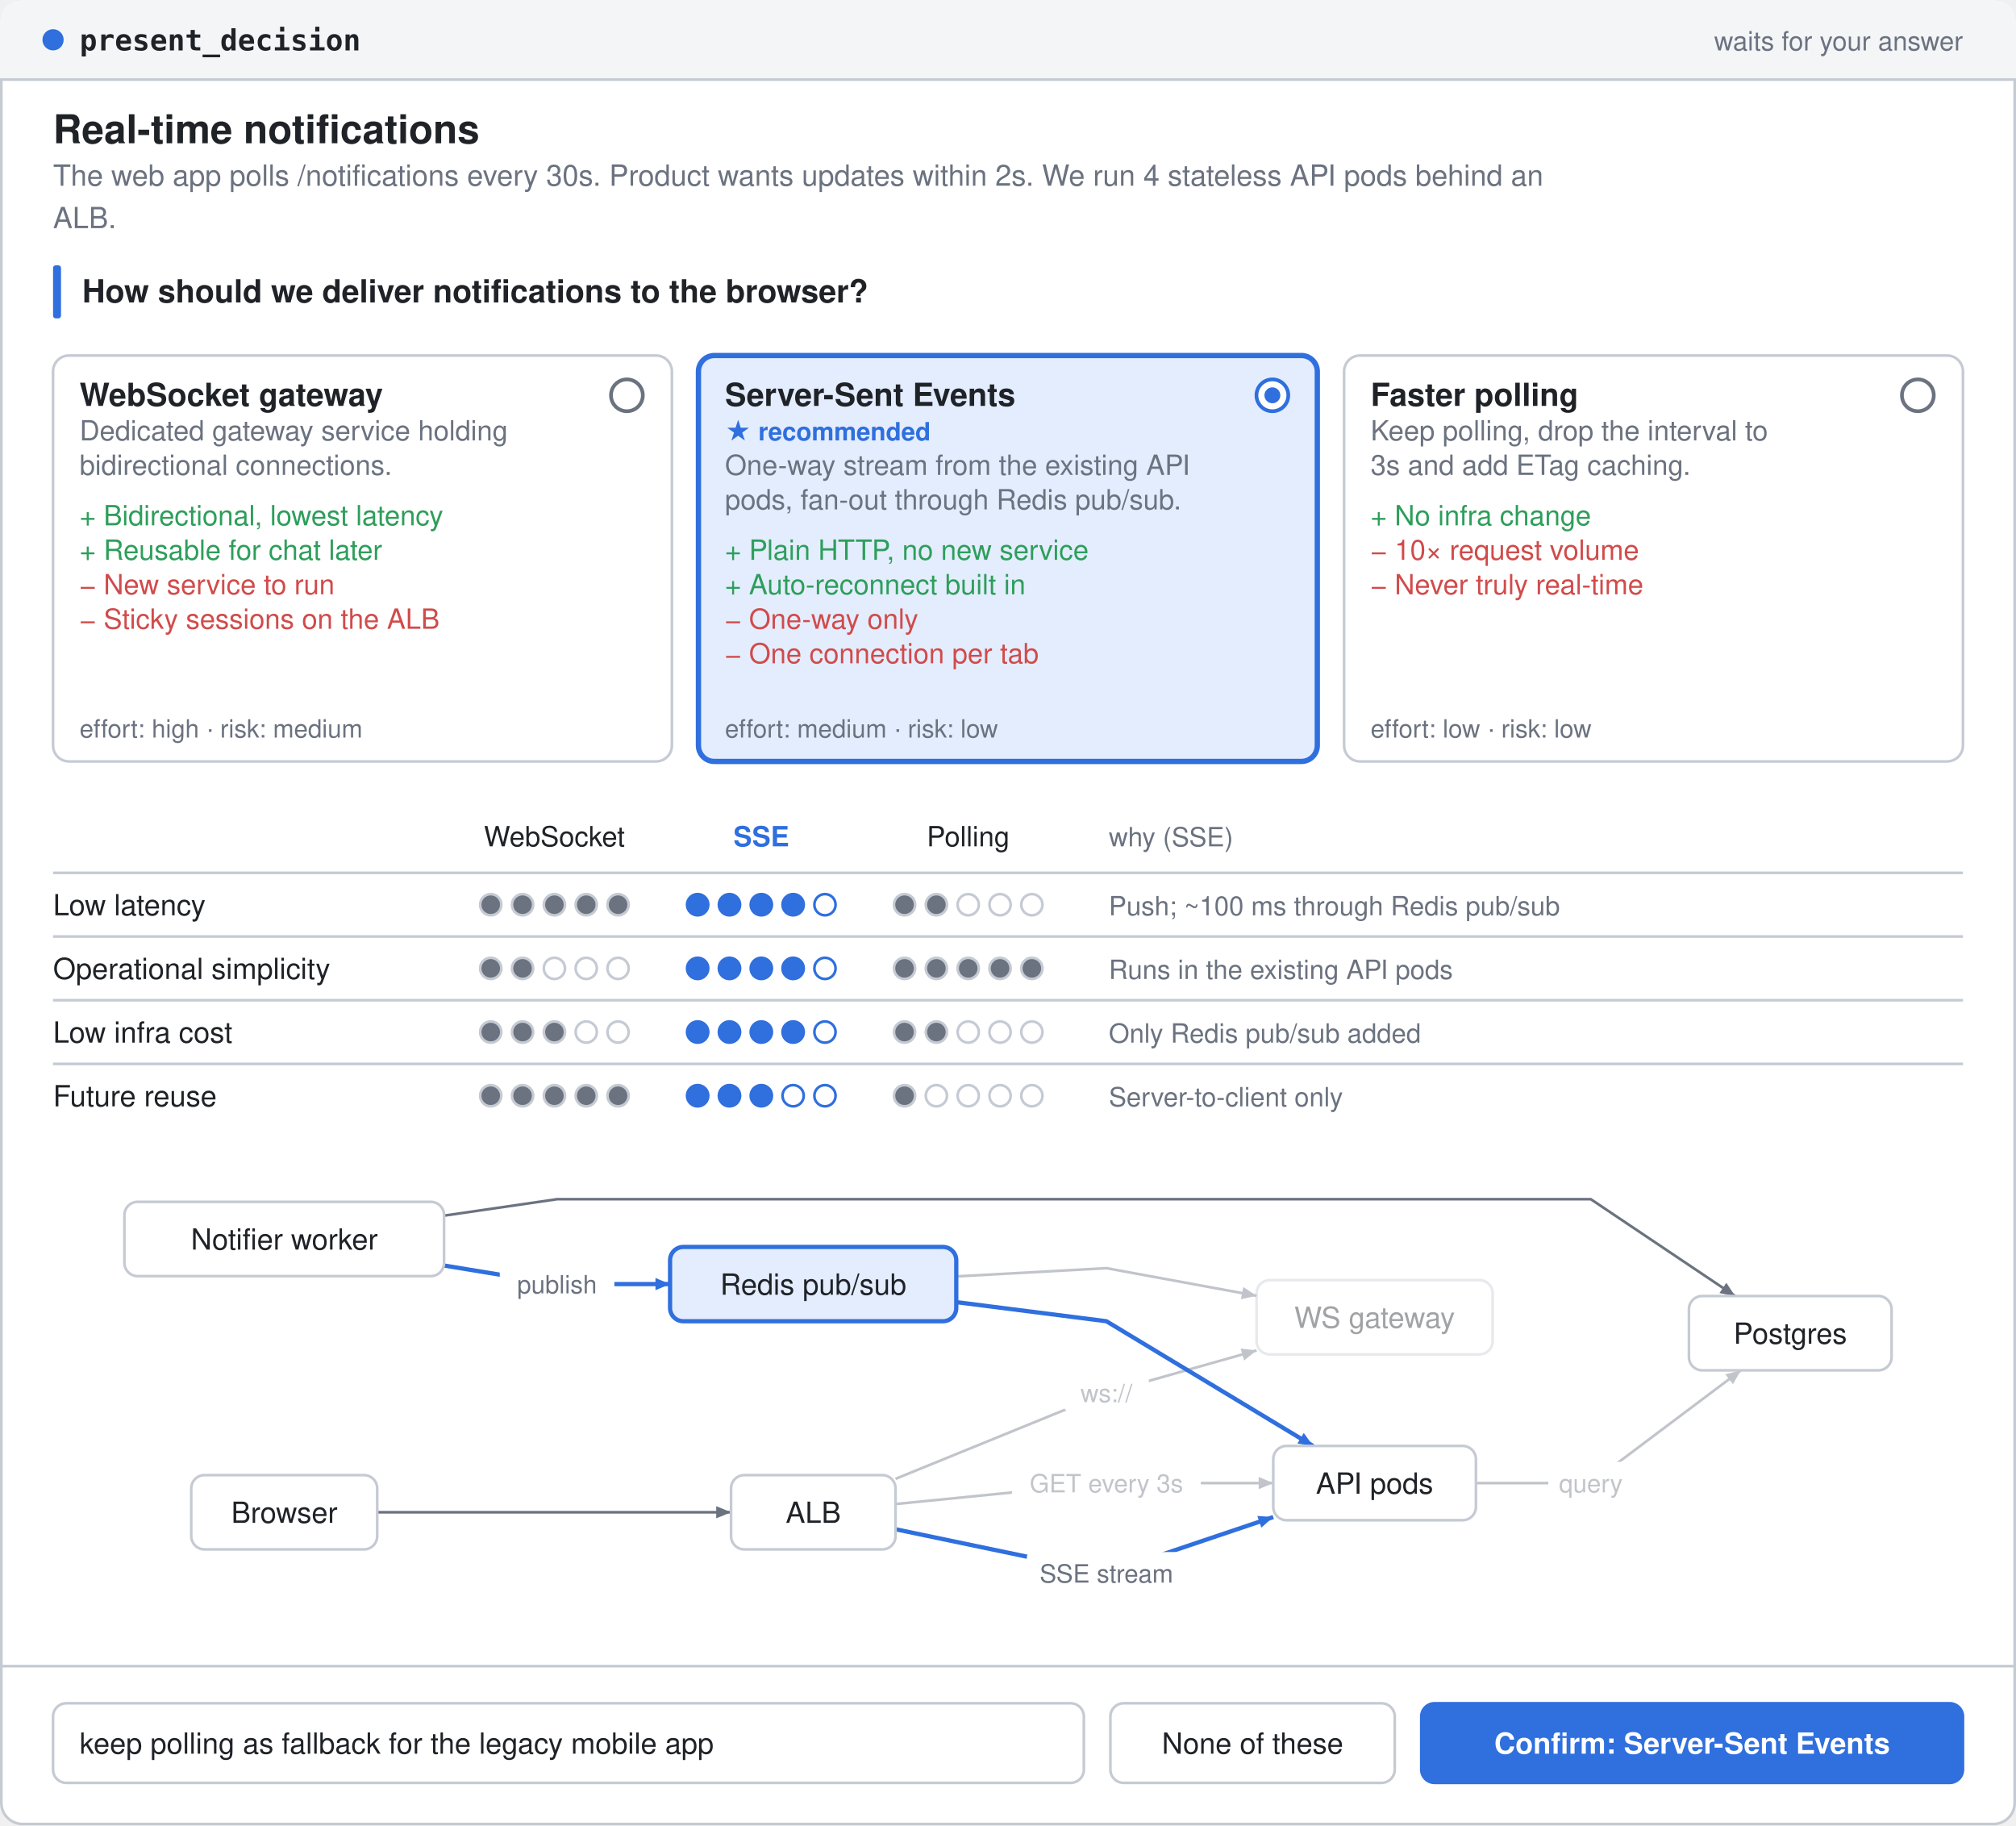
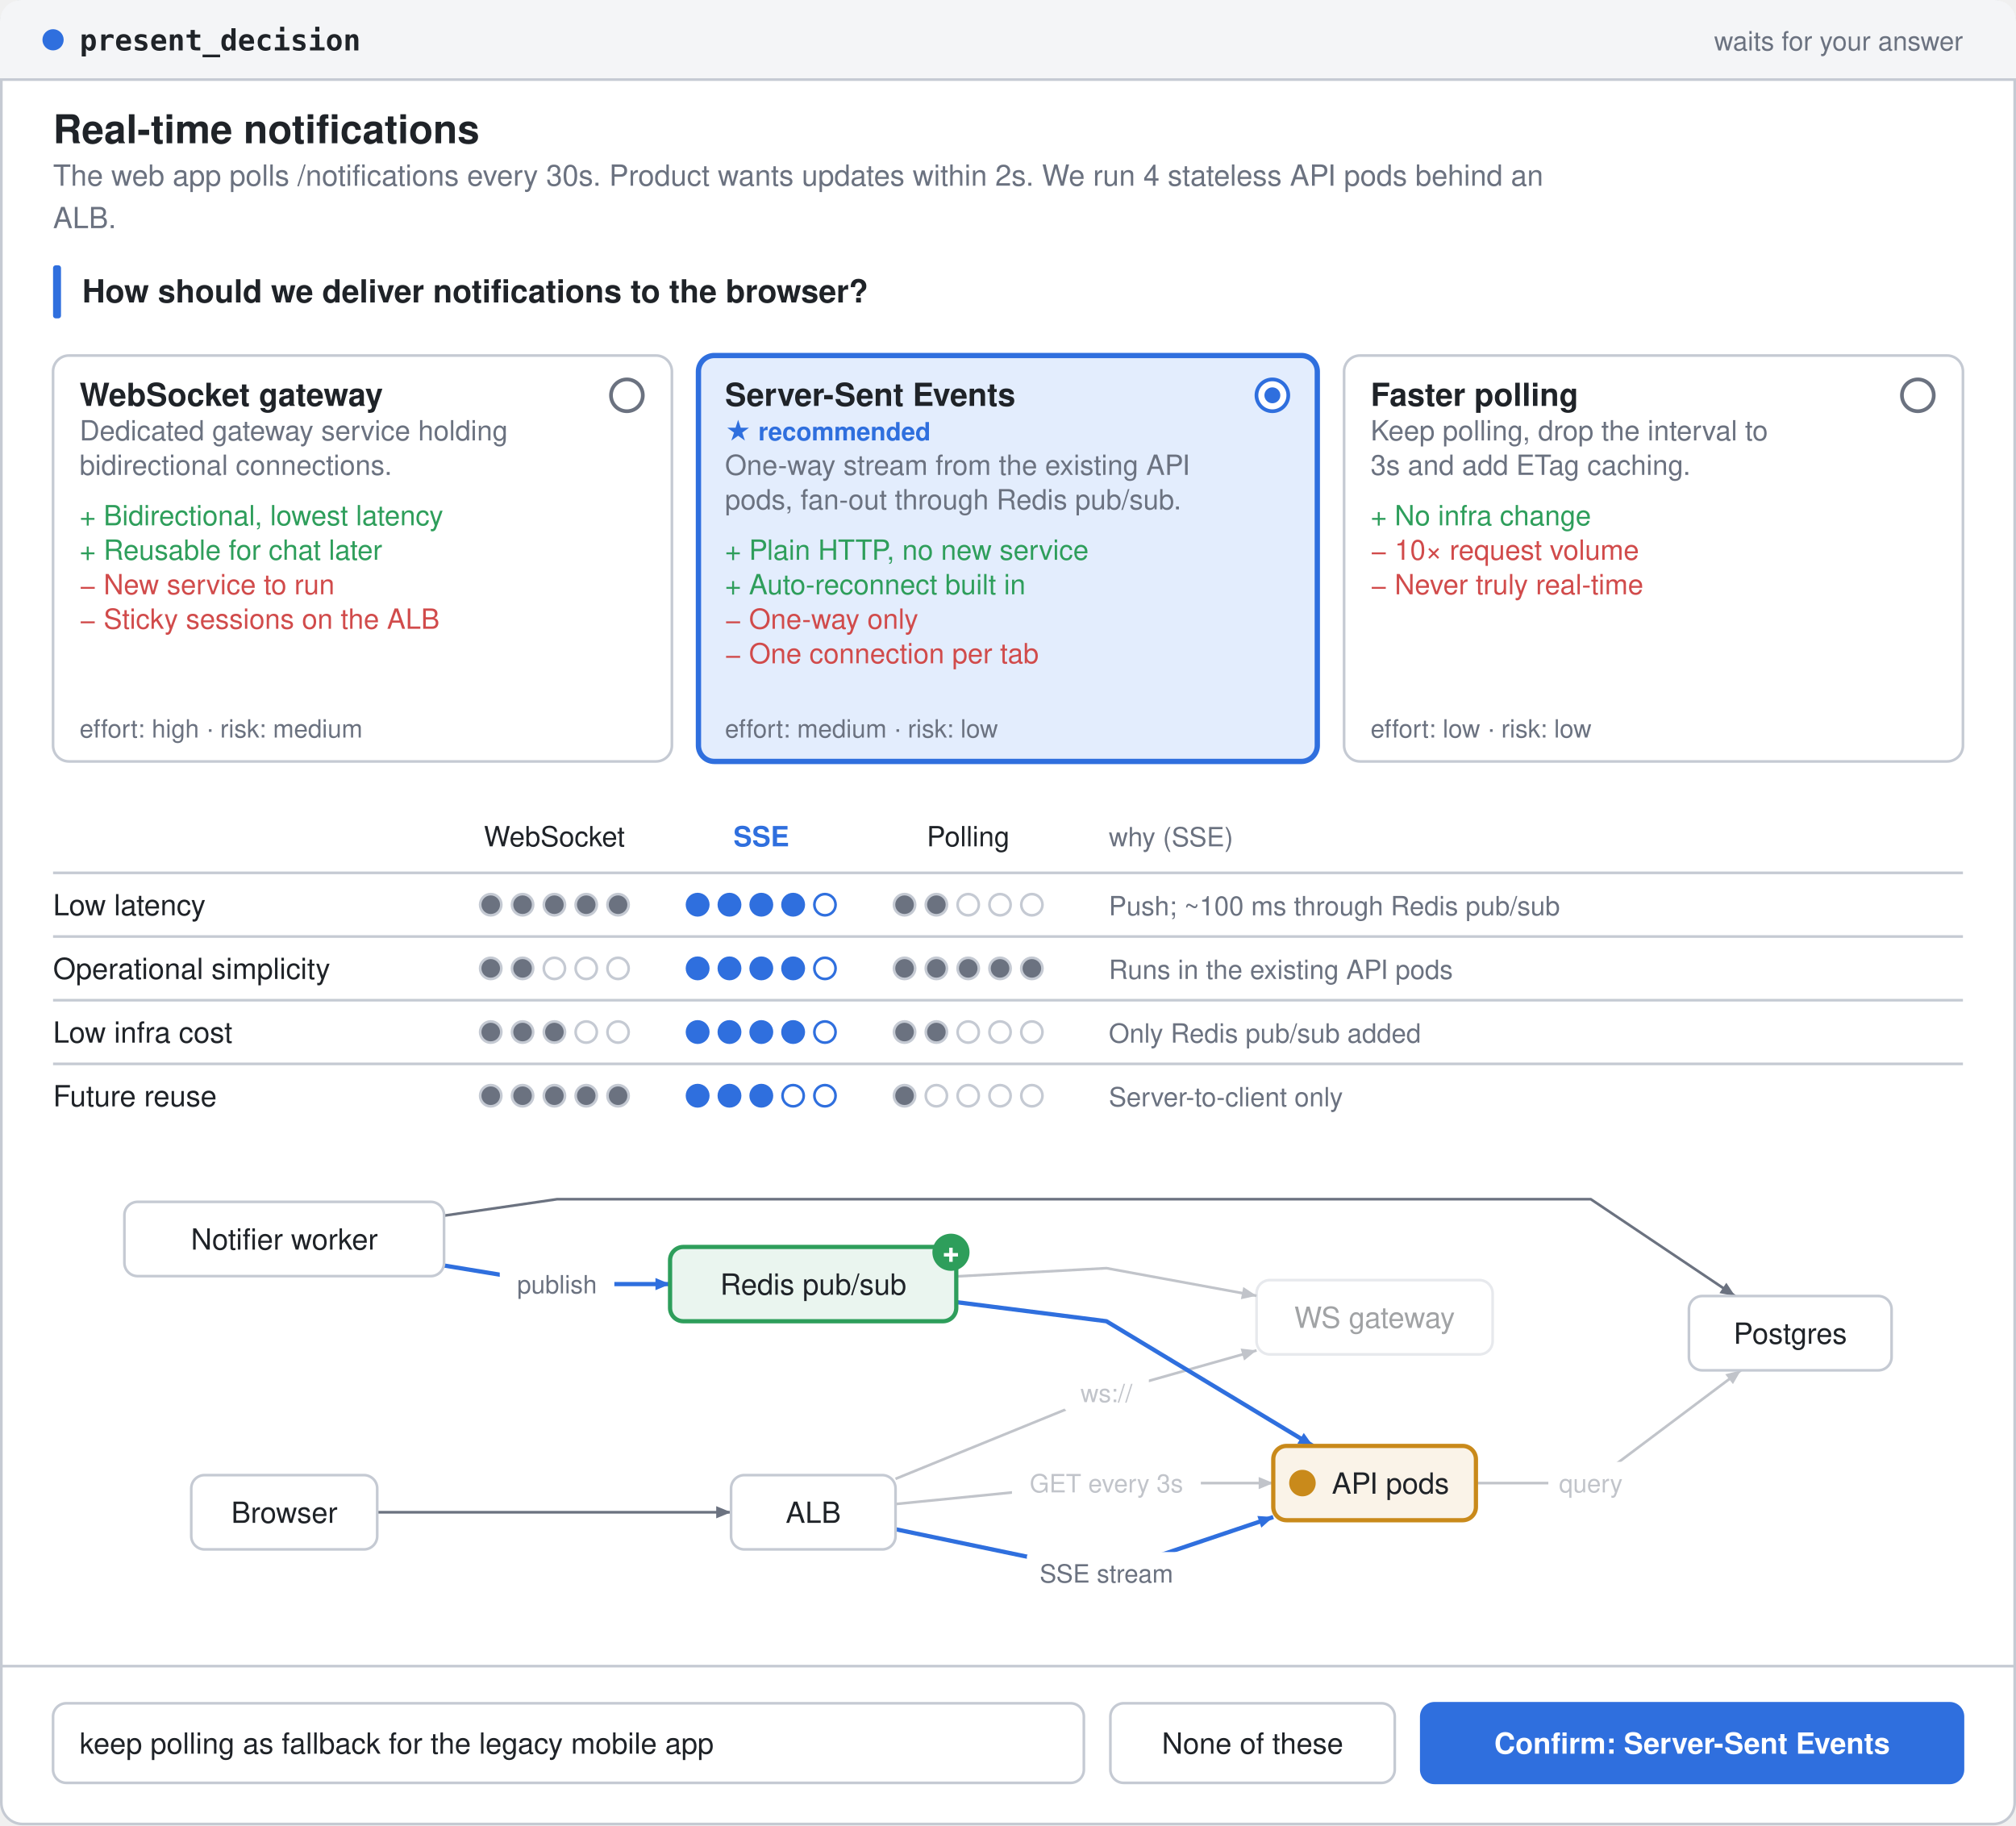
<svg xmlns="http://www.w3.org/2000/svg" viewBox="0 0 760 688" width="760" font-family="system-ui, -apple-system, 'Segoe UI', Helvetica, Arial, sans-serif">
  <rect x="0.5" y="0.5" width="759" height="687" rx="8" fill="#ffffff" stroke="#c5cad3" />
  <path d="M0,8 a8,8 0 0 1 8,-8 h744 a8,8 0 0 1 8,8 v22 h-760 z" fill="#f4f5f7" />
  <line x1="0" y1="30" x2="760" y2="30" stroke="#c5cad3" stroke-width="1" />
  <circle cx="20" cy="15" r="4" fill="#2f6fde" />
  <text x="30" y="19" font-size="11" fill="#1f2328" font-weight="600" font-family="ui-monospace, Menlo, Consolas, monospace">present_decision</text>
  <text x="740" y="19" font-size="10" fill="#6b7280" text-anchor="end">waits for your answer</text>
  <text x="20" y="54" font-size="15" fill="#1f2328" font-weight="600">Real-time notifications</text>
  <text x="20" y="70" font-size="11" fill="#6b7280">The web app polls /notifications every 30s. Product wants updates within 2s. We run 4 stateless API pods behind an</text>
  <text x="20" y="86" font-size="11" fill="#6b7280">ALB.</text>
  <rect x="20" y="100" width="3" height="20" rx="1" fill="#2f6fde" stroke="none" stroke-width="1" />
  <text x="31" y="114" font-size="12" fill="#1f2328" font-weight="600">How should we deliver notifications to the browser?</text>
  <g opacity="1">
    <rect x="20" y="134" width="233.3" height="153" rx="6" fill="#ffffff" stroke="#c5cad3" stroke-width="1" />
    <text x="30" y="153" font-size="12" fill="#1f2328" font-weight="600">WebSocket gateway</text>
    <circle cx="236.333" cy="149" r="6" fill="#ffffff" stroke="#6b7280" stroke-width="1.4" />
    <text x="30" y="166" font-size="10.5" fill="#6b7280">Dedicated gateway service holding</text>
    <text x="30" y="179" font-size="10.5" fill="#6b7280">bidirectional connections.</text>
    <text x="30" y="198" font-size="10.5" fill="#2e9e5b">+ Bidirectional, lowest latency</text>
    <text x="30" y="211" font-size="10.5" fill="#2e9e5b">+ Reusable for chat later</text>
    <text x="30" y="224" font-size="10.5" fill="#d14b4b">− New service to run</text>
    <text x="30" y="237" font-size="10.5" fill="#d14b4b">− Sticky sessions on the ALB</text>
    <text x="30" y="278" font-size="9.5" fill="#6b7280">effort: high  ·  risk: medium</text>
  </g>
  <g opacity="1">
    <rect x="263.3" y="134" width="233.3" height="153" rx="6" fill="#e3edfd" stroke="#2f6fde" stroke-width="2" />
    <text x="273.3" y="153" font-size="12" fill="#1f2328" font-weight="600">Server-Sent Events</text>
    <circle cx="479.667" cy="149" r="6" fill="#ffffff" stroke="#2f6fde" stroke-width="1.4" />
    <circle cx="479.667" cy="149" r="3" fill="#2f6fde" />
    <text x="273.3" y="166" font-size="9.5" fill="#2f6fde" font-weight="600">★ recommended</text>
    <text x="273.3" y="179" font-size="10.5" fill="#6b7280">One-way stream from the existing API</text>
    <text x="273.3" y="192" font-size="10.5" fill="#6b7280">pods, fan-out through Redis pub/sub.</text>
    <text x="273.3" y="211" font-size="10.5" fill="#2e9e5b">+ Plain HTTP, no new service</text>
    <text x="273.3" y="224" font-size="10.5" fill="#2e9e5b">+ Auto-reconnect built in</text>
    <text x="273.3" y="237" font-size="10.5" fill="#d14b4b">− One-way only</text>
    <text x="273.3" y="250" font-size="10.5" fill="#d14b4b">− One connection per tab</text>
    <text x="273.3" y="278" font-size="9.5" fill="#6b7280">effort: medium  ·  risk: low</text>
  </g>
  <g opacity="1">
    <rect x="506.7" y="134" width="233.3" height="153" rx="6" fill="#ffffff" stroke="#c5cad3" stroke-width="1" />
    <text x="516.7" y="153" font-size="12" fill="#1f2328" font-weight="600">Faster polling</text>
    <circle cx="723" cy="149" r="6" fill="#ffffff" stroke="#6b7280" stroke-width="1.4" />
    <text x="516.7" y="166" font-size="10.5" fill="#6b7280">Keep polling, drop the interval to</text>
    <text x="516.7" y="179" font-size="10.5" fill="#6b7280">3s and add ETag caching.</text>
    <text x="516.7" y="198" font-size="10.5" fill="#2e9e5b">+ No infra change</text>
    <text x="516.7" y="211" font-size="10.5" fill="#d14b4b">− 10× request volume</text>
    <text x="516.7" y="224" font-size="10.5" fill="#d14b4b">− Never truly real-time</text>
    <text x="516.7" y="278" font-size="9.5" fill="#6b7280">effort: low  ·  risk: low</text>
  </g>
  <text x="209" y="319" font-size="10.5" fill="#1f2328" text-anchor="middle">WebSocket</text>
  <text x="287" y="319" font-size="10.5" fill="#2f6fde" font-weight="600" text-anchor="middle">SSE</text>
  <text x="365" y="319" font-size="10.5" fill="#1f2328" text-anchor="middle">Polling</text>
  <text x="418" y="319" font-size="10" fill="#6b7280">why (SSE)</text>
  <line x1="20" y1="329" x2="740" y2="329" stroke="#c5cad3" stroke-width="1" />
  <text x="20" y="345" font-size="11" fill="#1f2328">Low latency</text>
  <circle cx="185" cy="341" r="4" fill="#6b7280" stroke="#c5cad3" />
  <circle cx="197" cy="341" r="4" fill="#6b7280" stroke="#c5cad3" />
  <circle cx="209" cy="341" r="4" fill="#6b7280" stroke="#c5cad3" />
  <circle cx="221" cy="341" r="4" fill="#6b7280" stroke="#c5cad3" />
  <circle cx="233" cy="341" r="4" fill="#6b7280" stroke="#c5cad3" />
  <circle cx="263" cy="341" r="4" fill="#2f6fde" stroke="#2f6fde" />
  <circle cx="275" cy="341" r="4" fill="#2f6fde" stroke="#2f6fde" />
  <circle cx="287" cy="341" r="4" fill="#2f6fde" stroke="#2f6fde" />
  <circle cx="299" cy="341" r="4" fill="#2f6fde" stroke="#2f6fde" />
  <circle cx="311" cy="341" r="4" fill="#ffffff" stroke="#2f6fde" />
  <text x="418" y="345" font-size="10" fill="#6b7280">Push; ~100 ms through Redis pub/sub</text>
  <circle cx="341" cy="341" r="4" fill="#6b7280" stroke="#c5cad3" />
  <circle cx="353" cy="341" r="4" fill="#6b7280" stroke="#c5cad3" />
  <circle cx="365" cy="341" r="4" fill="#ffffff" stroke="#c5cad3" />
  <circle cx="377" cy="341" r="4" fill="#ffffff" stroke="#c5cad3" />
  <circle cx="389" cy="341" r="4" fill="#ffffff" stroke="#c5cad3" />
  <line x1="20" y1="353" x2="740" y2="353" stroke="#c5cad3" stroke-width="1" />
  <text x="20" y="369" font-size="11" fill="#1f2328">Operational simplicity</text>
  <circle cx="185" cy="365" r="4" fill="#6b7280" stroke="#c5cad3" />
  <circle cx="197" cy="365" r="4" fill="#6b7280" stroke="#c5cad3" />
  <circle cx="209" cy="365" r="4" fill="#ffffff" stroke="#c5cad3" />
  <circle cx="221" cy="365" r="4" fill="#ffffff" stroke="#c5cad3" />
  <circle cx="233" cy="365" r="4" fill="#ffffff" stroke="#c5cad3" />
  <circle cx="263" cy="365" r="4" fill="#2f6fde" stroke="#2f6fde" />
  <circle cx="275" cy="365" r="4" fill="#2f6fde" stroke="#2f6fde" />
  <circle cx="287" cy="365" r="4" fill="#2f6fde" stroke="#2f6fde" />
  <circle cx="299" cy="365" r="4" fill="#2f6fde" stroke="#2f6fde" />
  <circle cx="311" cy="365" r="4" fill="#ffffff" stroke="#2f6fde" />
  <text x="418" y="369" font-size="10" fill="#6b7280">Runs in the existing API pods</text>
  <circle cx="341" cy="365" r="4" fill="#6b7280" stroke="#c5cad3" />
  <circle cx="353" cy="365" r="4" fill="#6b7280" stroke="#c5cad3" />
  <circle cx="365" cy="365" r="4" fill="#6b7280" stroke="#c5cad3" />
  <circle cx="377" cy="365" r="4" fill="#6b7280" stroke="#c5cad3" />
  <circle cx="389" cy="365" r="4" fill="#6b7280" stroke="#c5cad3" />
  <line x1="20" y1="377" x2="740" y2="377" stroke="#c5cad3" stroke-width="1" />
  <text x="20" y="393" font-size="11" fill="#1f2328">Low infra cost</text>
  <circle cx="185" cy="389" r="4" fill="#6b7280" stroke="#c5cad3" />
  <circle cx="197" cy="389" r="4" fill="#6b7280" stroke="#c5cad3" />
  <circle cx="209" cy="389" r="4" fill="#6b7280" stroke="#c5cad3" />
  <circle cx="221" cy="389" r="4" fill="#ffffff" stroke="#c5cad3" />
  <circle cx="233" cy="389" r="4" fill="#ffffff" stroke="#c5cad3" />
  <circle cx="263" cy="389" r="4" fill="#2f6fde" stroke="#2f6fde" />
  <circle cx="275" cy="389" r="4" fill="#2f6fde" stroke="#2f6fde" />
  <circle cx="287" cy="389" r="4" fill="#2f6fde" stroke="#2f6fde" />
  <circle cx="299" cy="389" r="4" fill="#2f6fde" stroke="#2f6fde" />
  <circle cx="311" cy="389" r="4" fill="#ffffff" stroke="#2f6fde" />
  <text x="418" y="393" font-size="10" fill="#6b7280">Only Redis pub/sub added</text>
  <circle cx="341" cy="389" r="4" fill="#6b7280" stroke="#c5cad3" />
  <circle cx="353" cy="389" r="4" fill="#6b7280" stroke="#c5cad3" />
  <circle cx="365" cy="389" r="4" fill="#ffffff" stroke="#c5cad3" />
  <circle cx="377" cy="389" r="4" fill="#ffffff" stroke="#c5cad3" />
  <circle cx="389" cy="389" r="4" fill="#ffffff" stroke="#c5cad3" />
  <line x1="20" y1="401" x2="740" y2="401" stroke="#c5cad3" stroke-width="1" />
  <text x="20" y="417" font-size="11" fill="#1f2328">Future reuse</text>
  <circle cx="185" cy="413" r="4" fill="#6b7280" stroke="#c5cad3" />
  <circle cx="197" cy="413" r="4" fill="#6b7280" stroke="#c5cad3" />
  <circle cx="209" cy="413" r="4" fill="#6b7280" stroke="#c5cad3" />
  <circle cx="221" cy="413" r="4" fill="#6b7280" stroke="#c5cad3" />
  <circle cx="233" cy="413" r="4" fill="#6b7280" stroke="#c5cad3" />
  <circle cx="263" cy="413" r="4" fill="#2f6fde" stroke="#2f6fde" />
  <circle cx="275" cy="413" r="4" fill="#2f6fde" stroke="#2f6fde" />
  <circle cx="287" cy="413" r="4" fill="#2f6fde" stroke="#2f6fde" />
  <circle cx="299" cy="413" r="4" fill="#ffffff" stroke="#2f6fde" />
  <circle cx="311" cy="413" r="4" fill="#ffffff" stroke="#2f6fde" />
  <text x="418" y="417" font-size="10" fill="#6b7280">Server-to-client only</text>
  <circle cx="341" cy="413" r="4" fill="#6b7280" stroke="#c5cad3" />
  <circle cx="353" cy="413" r="4" fill="#ffffff" stroke="#c5cad3" />
  <circle cx="365" cy="413" r="4" fill="#ffffff" stroke="#c5cad3" />
  <circle cx="377" cy="413" r="4" fill="#ffffff" stroke="#c5cad3" />
  <circle cx="389" cy="413" r="4" fill="#ffffff" stroke="#c5cad3" />
  <g transform="translate(36.9,443) scale(1)">
    <g opacity="1">
      <polyline points="105.3,127 173.1,127 238.7,127" fill="none" stroke="#6b7280" stroke-width="1" stroke-linejoin="round" />
      <polygon points="238.7,127 233.1,124.7 233.1,129.3" fill="#6b7280" />
    </g>
    <g opacity="1">
      <polyline points="300.7,133.4 380.2,150 443.1,128.8" fill="none" stroke="#2f6fde" stroke-width="1.6" stroke-linejoin="round" />
      <polygon points="443.1,128.8 437.1,128.4 438.6,132.8" fill="#2f6fde" />
      <rect x="350.2" y="142" width="60" height="15" rx="2" fill="#ffffff" stroke="none" stroke-width="1" />
      <text x="380.2" y="153.5" font-size="9.5" fill="#6b7280" text-anchor="middle">SSE stream</text>
    </g>
    <g opacity="0.42">
      <polyline points="300.7,123.9 380.2,116 443.1,116" fill="none" stroke="#6b7280" stroke-width="1" stroke-linejoin="round" />
      <polygon points="443.1,116 437.6,113.7 437.6,118.3" fill="#6b7280" />
      <rect x="344.6" y="108" width="71.2" height="15" rx="2" fill="#ffffff" stroke="none" stroke-width="1" />
      <text x="380.2" y="119.5" font-size="9.5" fill="#6b7280" text-anchor="middle">GET every 3s</text>
    </g>
    <g opacity="0.42">
      <polyline points="300.7,114.4 380.2,82 436.8,66" fill="none" stroke="#6b7280" stroke-width="1" stroke-linejoin="round" />
      <polygon points="436.8,66 430.8,65.3 432.1,69.8" fill="#6b7280" />
      <rect x="364.2" y="74" width="32" height="15" rx="2" fill="#ffffff" stroke="none" stroke-width="1" />
      <text x="380.2" y="85.5" font-size="9.5" fill="#6b7280" text-anchor="middle">ws://</text>
    </g>
    <g opacity="1">
      <polyline points="130.5,34 173.1,41 215.7,41" fill="none" stroke="#2f6fde" stroke-width="1.6" stroke-linejoin="round" />
      <polygon points="215.7,41 210.2,38.7 210.2,43.3" fill="#2f6fde" />
      <rect x="151.5" y="33" width="43.2" height="15" rx="2" fill="#ffffff" stroke="none" stroke-width="1" />
      <text x="173.1" y="44.5" font-size="9.5" fill="#6b7280" text-anchor="middle">publish</text>
    </g>
    <g opacity="1">
      <polyline points="323.6,47.8 380.2,55 458.1,102" fill="none" stroke="#2f6fde" stroke-width="1.6" stroke-linejoin="round" />
      <polygon points="458.1,102 454.6,97.1 452.2,101.1" fill="#2f6fde" />
    </g>
    <g opacity="0.42">
      <polyline points="323.6,38.1 380.2,35 436.8,45.4" fill="none" stroke="#6b7280" stroke-width="1" stroke-linejoin="round" />
      <polygon points="436.8,45.4 431.8,42.1 430.9,46.7" fill="#6b7280" />
    </g>
    <g opacity="1">
      <polyline points="130.5,15.2 173.1,9 269.7,9 380.2,9 481.3,9 562.8,9 617.2,45.5" fill="none" stroke="#6b7280" stroke-width="1" stroke-linejoin="round" />
      <polygon points="617.2,45.5 613.9,40.5 611.3,44.4" fill="#6b7280" />
    </g>
    <g opacity="0.42">
      <polyline points="519.5,116 562.8,116 619.4,73.5" fill="none" stroke="#6b7280" stroke-width="1" stroke-linejoin="round" />
      <polygon points="619.4,73.5 613.5,75 616.4,78.7" fill="#6b7280" />
      <rect x="546.8" y="108" width="32" height="15" rx="2" fill="#ffffff" stroke="none" stroke-width="1" />
      <text x="562.8" y="119.5" font-size="9.5" fill="#6b7280" text-anchor="middle">query</text>
    </g>
    <g opacity="1">
      <rect x="35.2" y="113" width="70.1" height="28" rx="5" fill="#ffffff" stroke="#c5cad3" stroke-width="1" />
      <text x="70.3" y="131" font-size="11" fill="#1f2328" text-anchor="middle">Browser</text>
    </g>
    <g opacity="1">
      <rect x="238.7" y="113" width="62" height="28" rx="5" fill="#ffffff" stroke="#c5cad3" stroke-width="1" />
      <text x="269.7" y="131" font-size="11" fill="#1f2328" text-anchor="middle">ALB</text>
    </g>
    <g opacity="1">
-       <rect x="443.1" y="102" width="76.4" height="28" rx="5" fill="#ffffff" stroke="#c5cad3" stroke-width="1" />
-       <text x="481.3" y="120" font-size="11" fill="#1f2328" text-anchor="middle">API pods</text>
+       <rect x="443.1" y="102" width="76.4" height="28" rx="5" fill="#ffffff" stroke="#c98a1b" stroke-width="1.6" />
+       <rect x="443.1" y="102" width="76.4" height="28" rx="5" fill="#c98a1b" fill-opacity="0.1" stroke="none" stroke-width="1" />
+       <text x="487.3" y="120" font-size="11" fill="#1f2328" text-anchor="middle">API pods</text>
+       <circle cx="454.1" cy="116" r="5" fill="#c98a1b" />
    </g>
    <g opacity="0.42">
      <rect x="436.8" y="39.5" width="89" height="28" rx="5" fill="#ffffff" stroke="#c5cad3" stroke-width="1" />
      <text x="481.3" y="57.5" font-size="11" fill="#1f2328" text-anchor="middle">WS gateway</text>
    </g>
    <g opacity="1">
-       <rect x="215.7" y="27" width="107.9" height="28" rx="5" fill="#e3edfd" stroke="#2f6fde" stroke-width="1.6" />
+       <rect x="215.7" y="27" width="107.9" height="28" rx="5" fill="#ffffff" stroke="#2e9e5b" stroke-width="1.6" />
+       <rect x="215.7" y="27" width="107.9" height="28" rx="5" fill="#2e9e5b" fill-opacity="0.1" stroke="none" stroke-width="1" />
      <text x="269.7" y="45" font-size="11" fill="#1f2328" text-anchor="middle">Redis pub/sub</text>
+       <circle cx="321.6" cy="29" r="7" fill="#2e9e5b" />
+       <text x="321.6" y="32.5" font-size="11" fill="#fff" font-weight="600" text-anchor="middle">+</text>
    </g>
    <g opacity="1">
      <rect x="10" y="10" width="120.5" height="28" rx="5" fill="#ffffff" stroke="#c5cad3" stroke-width="1" />
      <text x="70.3" y="28" font-size="11" fill="#1f2328" text-anchor="middle">Notifier worker</text>
    </g>
    <g opacity="1">
      <rect x="599.8" y="45.5" width="76.4" height="28" rx="5" fill="#ffffff" stroke="#c5cad3" stroke-width="1" />
      <text x="638" y="63.5" font-size="11" fill="#1f2328" text-anchor="middle">Postgres</text>
    </g>
  </g>
  <line x1="0" y1="628" x2="760" y2="628" stroke="#c5cad3" stroke-width="1" />
  <rect x="20" y="642" width="388.6" height="30" rx="5" fill="#ffffff" stroke="#c5cad3" stroke-width="1" />
  <text x="30" y="661" font-size="11" fill="#1f2328">keep polling as fallback for the legacy mobile app</text>
  <rect x="418.6" y="642" width="107.2" height="30" rx="5" fill="#ffffff" stroke="#c5cad3" stroke-width="1" />
  <text x="472.2" y="661" font-size="11" fill="#1f2328" text-anchor="middle">None of these</text>
  <rect x="535.8" y="642" width="204.2" height="30" rx="5" fill="#2f6fde" stroke="#2f6fde" stroke-width="1" />
  <text x="637.9" y="661" font-size="11" fill="#fff" font-weight="600" text-anchor="middle">Confirm: Server-Sent Events</text>
</svg>
